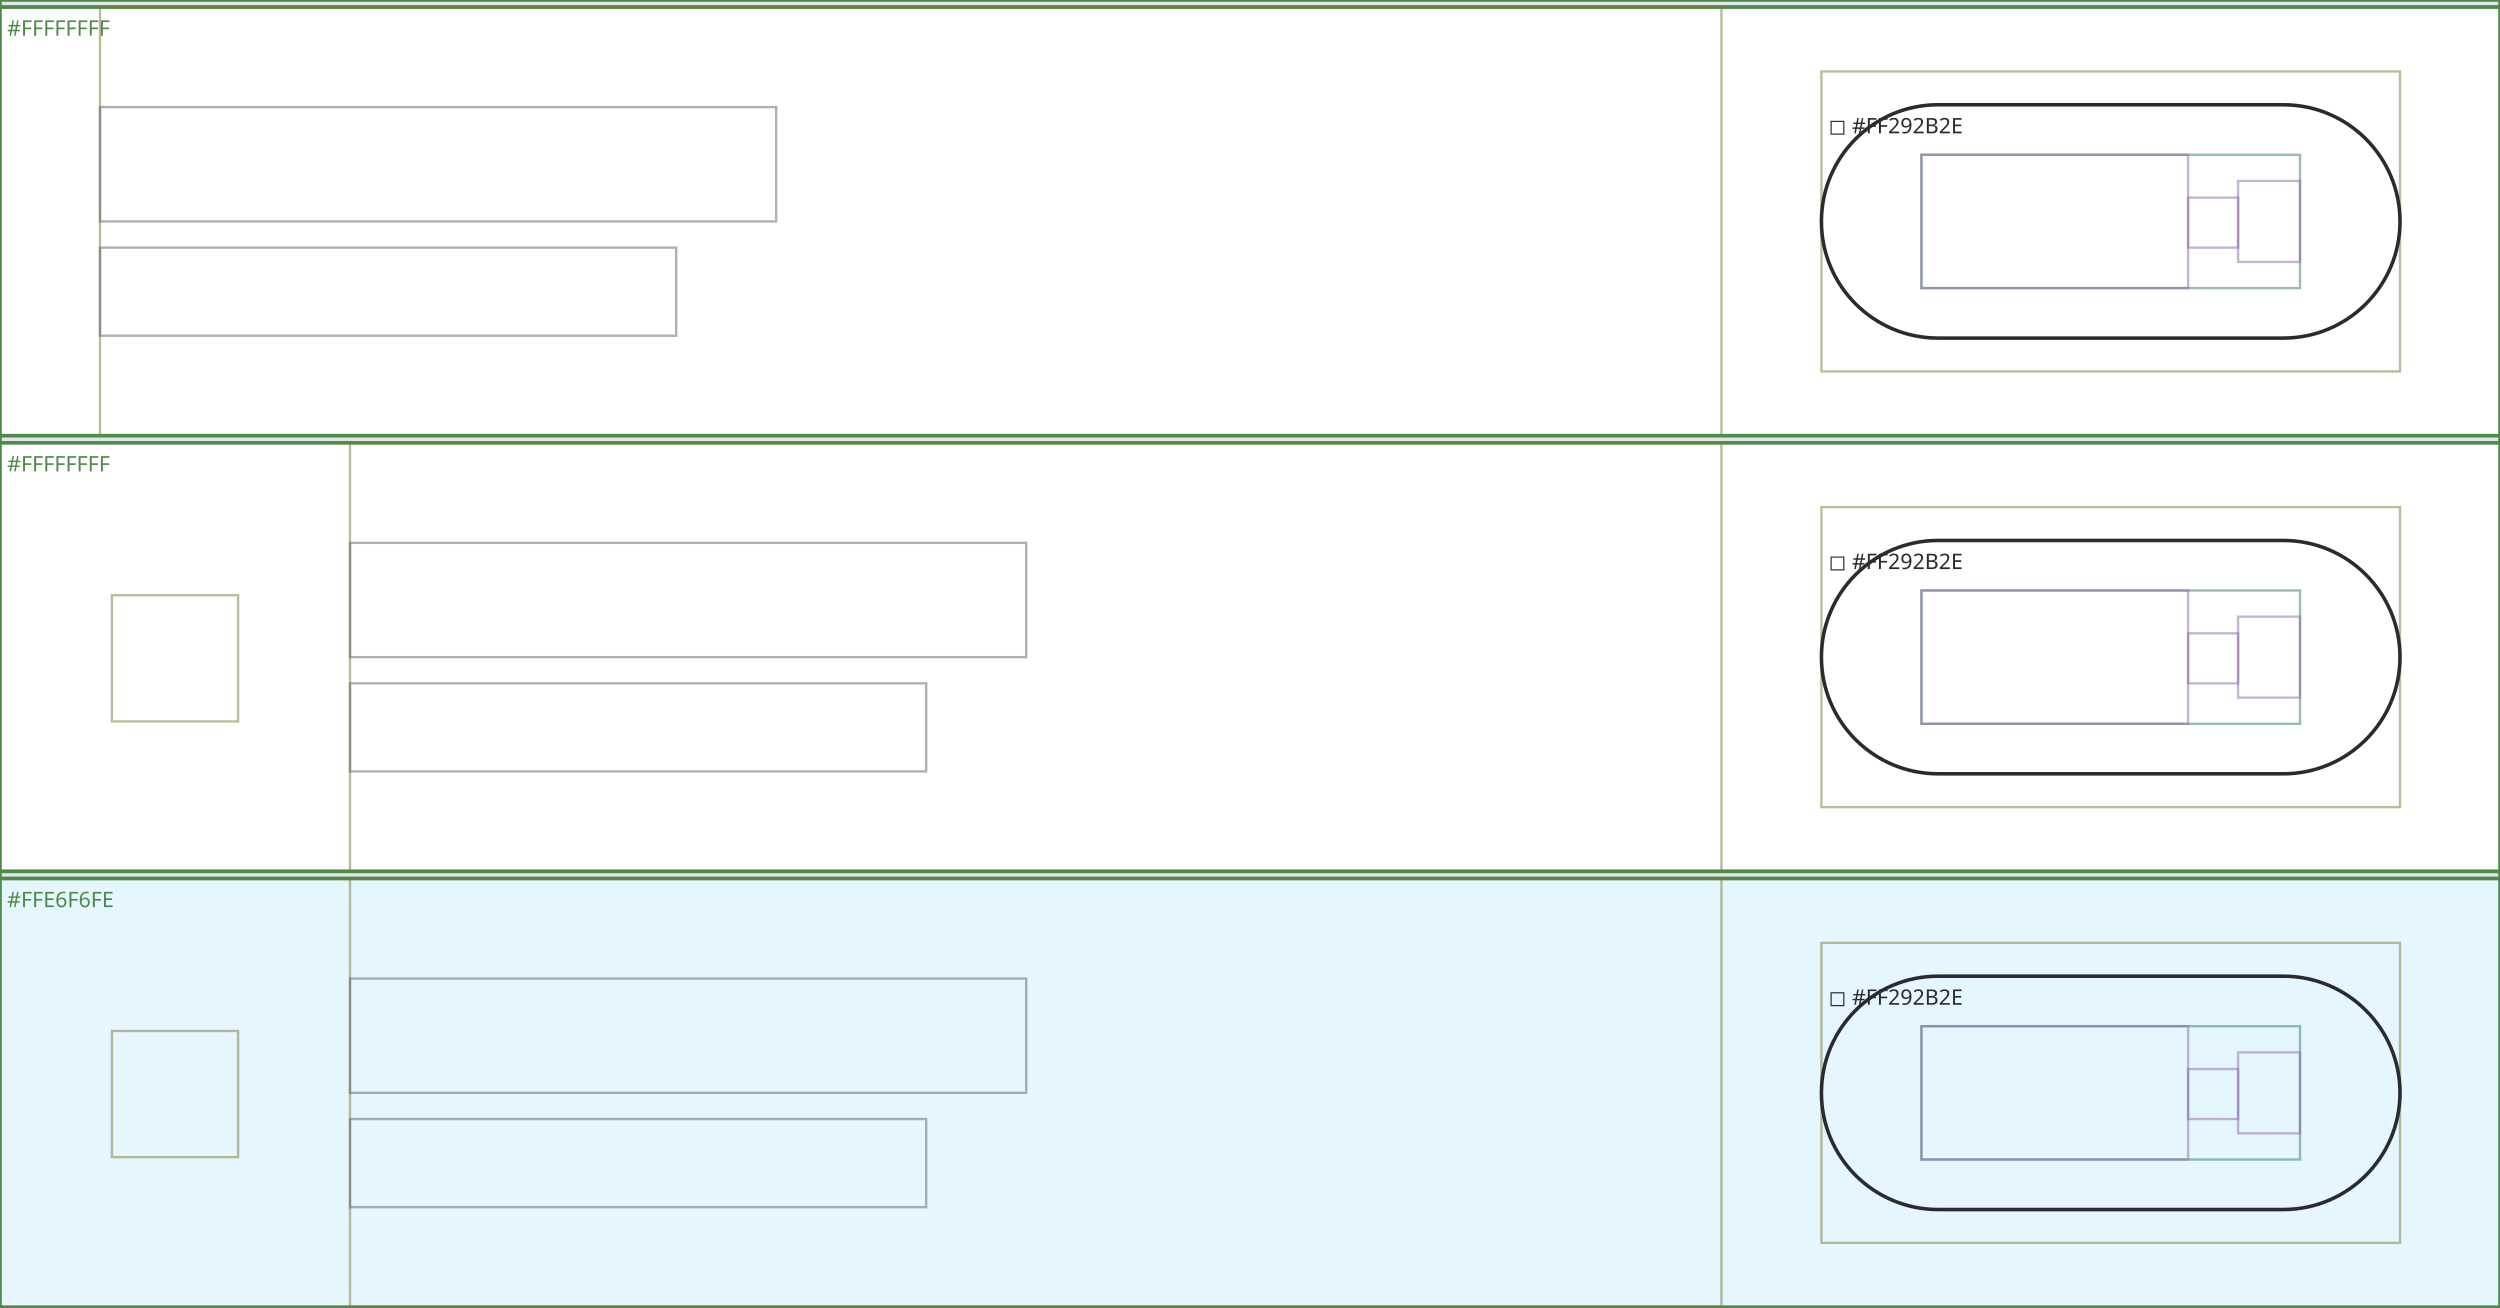
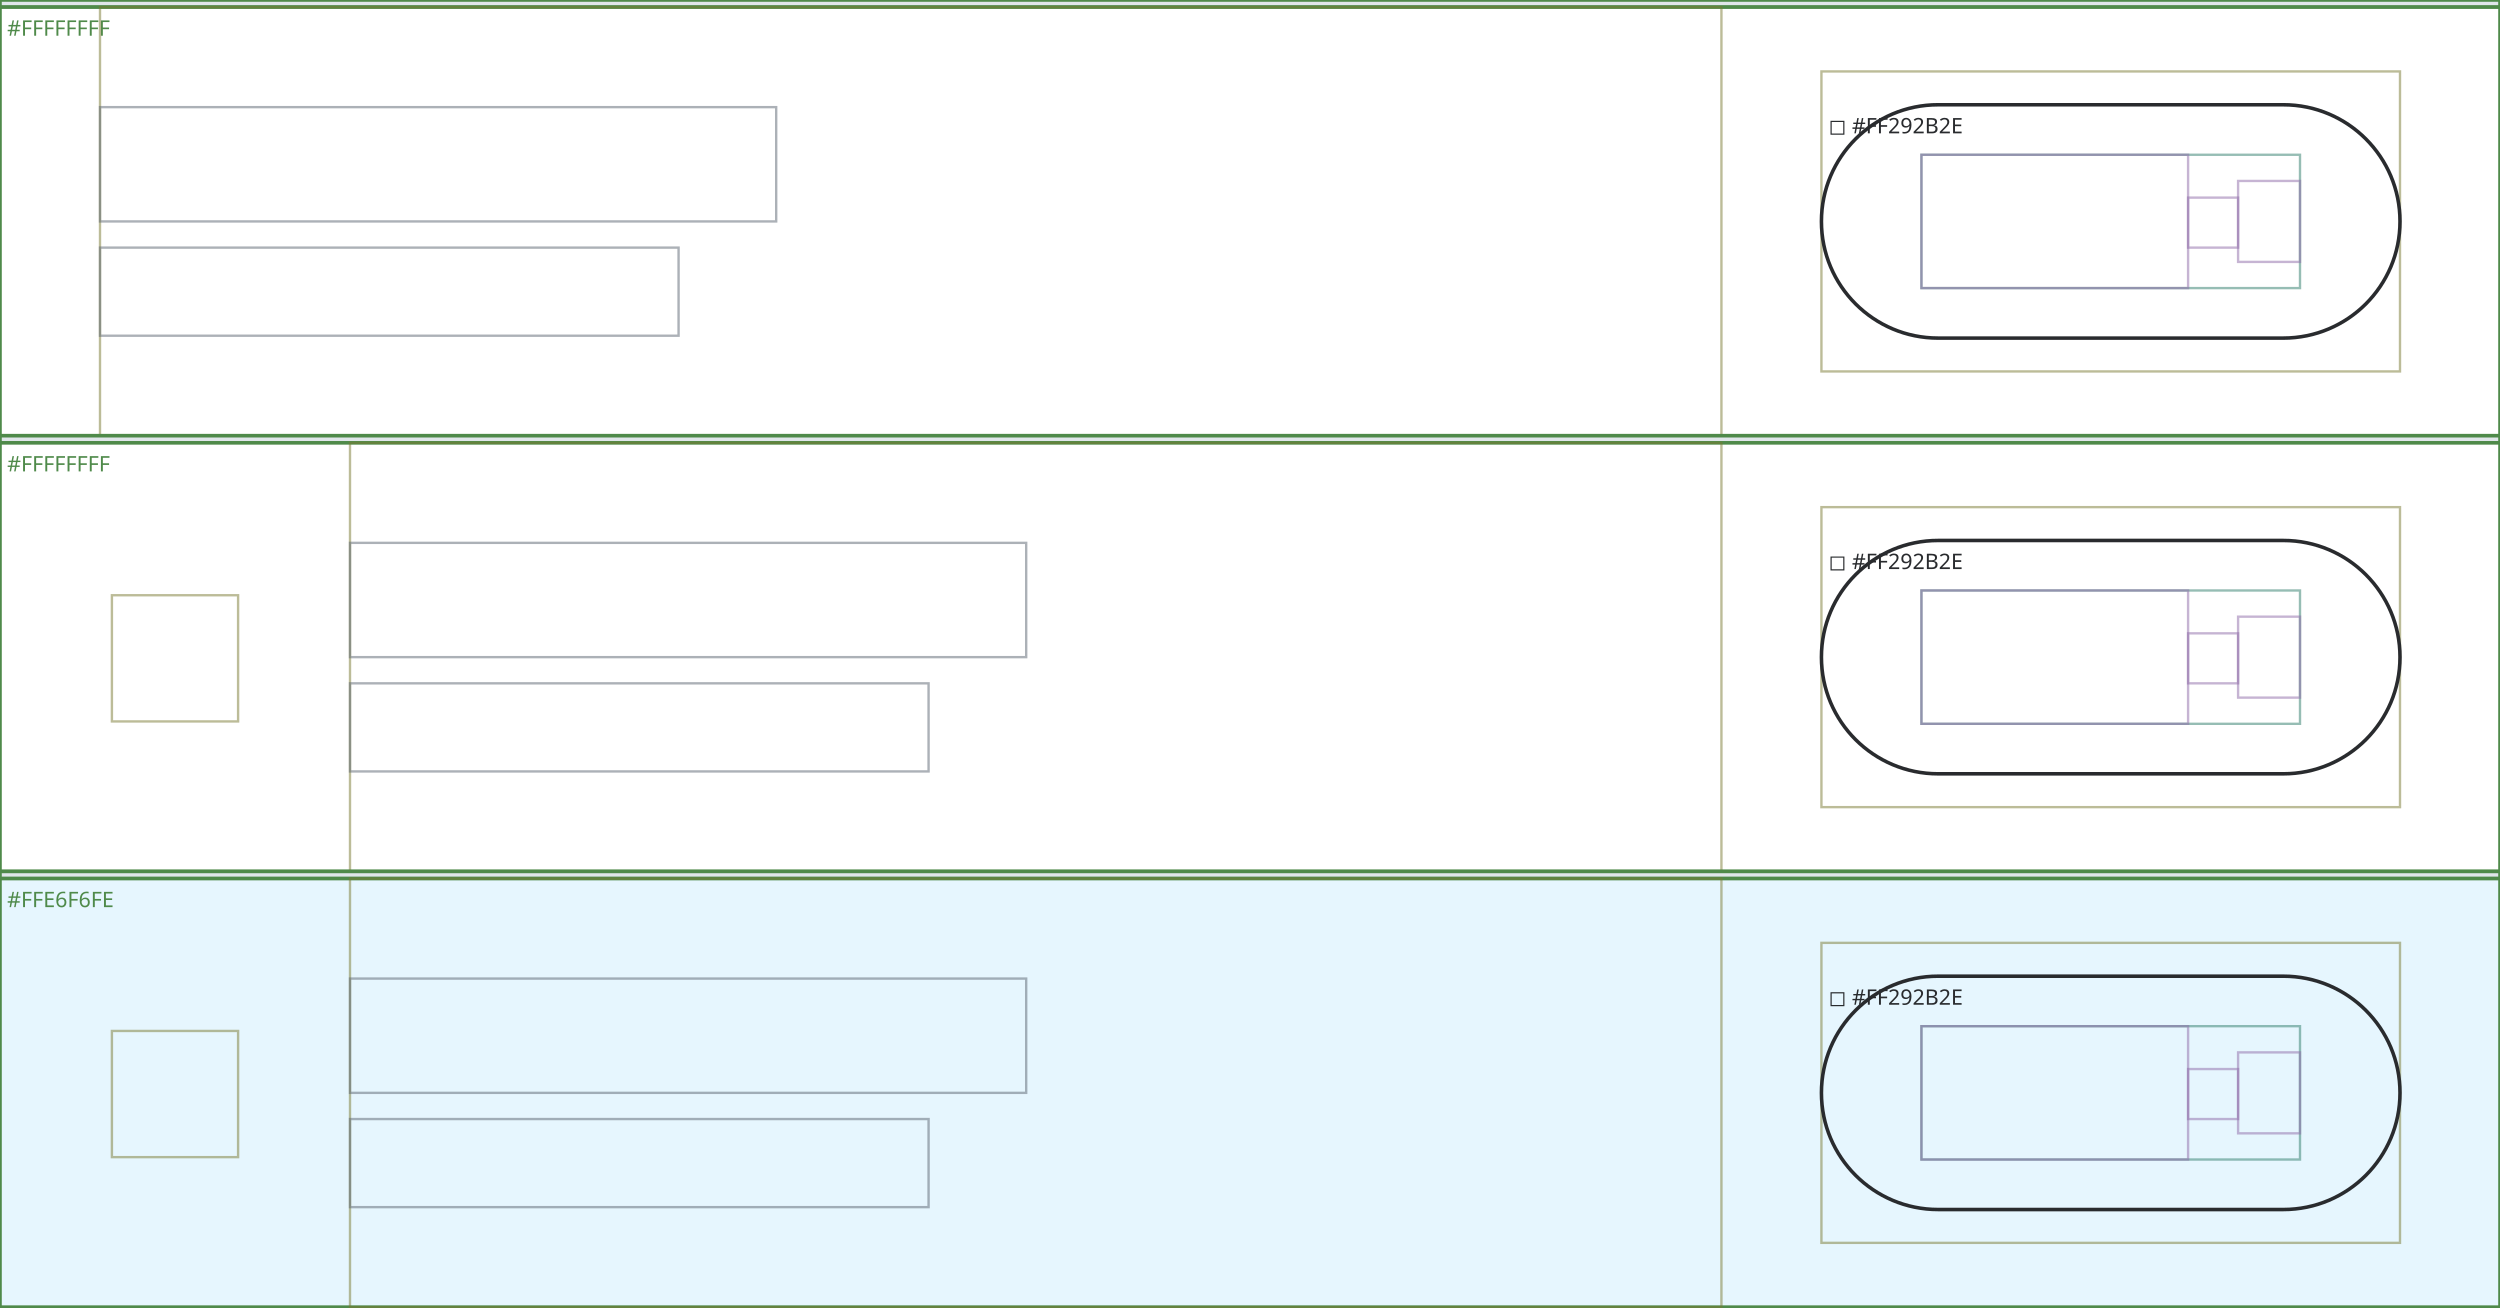
<svg xmlns="http://www.w3.org/2000/svg" viewBox="0 0 1050 549" width="1050" height="549" role="img" aria-label="Content/Bookmark row layout wireframe">
  <rect width="1050" height="549" fill="#ffffff" />
  <g>
    <rect x="0" y="0" width="1050" height="549" fill="none" fill-opacity="0" stroke="#5B6470" stroke-width="1" stroke-opacity="0.5" />
  </g>
  <g>
    <rect x="0" y="0" width="1050" height="549" fill="none" fill-opacity="0" stroke="#2E7D6B" stroke-width="1" stroke-opacity="0.5" />
  </g>
  <g>
    <rect x="0" y="0" width="1050" height="549" fill="#FFFFFF" fill-opacity="1" stroke="#8E6BA8" stroke-width="1.5" stroke-opacity="1" />
    <text x="3" y="12" font-family="system-ui, sans-serif" font-size="9" fill="#8E6BA8">#FFFFFFFF</text>
  </g>
  <g>
    <rect x="0" y="0" width="1050" height="549" fill="#FFFFFF" fill-opacity="1" stroke="#B0813B" stroke-width="1.5" stroke-opacity="1" />
    <text x="3" y="12" font-family="system-ui, sans-serif" font-size="9" fill="#B0813B">#FFFFFFFF</text>
  </g>
  <g>
    <rect x="0" y="0" width="1050" height="549" fill="none" fill-opacity="0" stroke="#3B72A8" stroke-width="1" stroke-opacity="0.5" />
  </g>
  <g>
    <rect x="0" y="0" width="1050" height="183" fill="none" fill-opacity="0" stroke="#A85B6B" stroke-width="1" stroke-opacity="0.5" />
  </g>
  <g>
    <rect x="0" y="0" width="1050" height="3" fill="#E0E6EA" fill-opacity="1" stroke="#4F8A4A" stroke-width="1.5" stroke-opacity="1" />
    <text x="3" y="12" font-family="system-ui, sans-serif" font-size="9" fill="#4F8A4A">#FFE0E6EA</text>
  </g>
  <g>
    <rect x="0" y="3" width="1050" height="180" fill="#FFFFFF" fill-opacity="1" stroke="#4F8A4A" stroke-width="1.5" stroke-opacity="1" />
    <text x="3" y="15" font-family="system-ui, sans-serif" font-size="9" fill="#4F8A4A">#FFFFFFFF</text>
  </g>
  <g>
    <rect x="42" y="3" width="681" height="180" fill="none" fill-opacity="0" stroke="#7A7A33" stroke-width="1" stroke-opacity="0.5" />
  </g>
  <g>
    <rect x="42" y="45" width="284" height="48" fill="none" fill-opacity="0" stroke="#5B6470" stroke-width="1" stroke-opacity="0.5" />
  </g>
  <g>
-     <rect x="42" y="104" width="242" height="37" fill="none" fill-opacity="0" stroke="#5B6470" stroke-width="1" stroke-opacity="0.5" />
+     <rect x="42" y="104" width="243" height="37" fill="none" fill-opacity="0" stroke="#5B6470" stroke-width="1" stroke-opacity="0.5" />
  </g>
  <g>
    <rect x="765" y="30" width="243" height="126" fill="none" fill-opacity="0" stroke="#7A7A33" stroke-width="1" stroke-opacity="0.5" />
  </g>
  <g>
    <path d="M814,44 H959 A49,49 0 0 1 1008,93 V93 A49,49 0 0 1 959,142 H814 A49,49 0 0 1 765,93 V93 A49,49 0 0 1 814,44 Z" fill="none" fill-opacity="0" stroke="#292B2E" stroke-width="1.5" stroke-opacity="1" />
    <text x="768" y="56" font-family="system-ui, sans-serif" font-size="9" fill="#292B2E">◻ #FF292B2E</text>
  </g>
  <g>
    <rect x="807" y="65" width="159" height="56" fill="none" fill-opacity="0" stroke="#2E7D6B" stroke-width="1" stroke-opacity="0.5" />
  </g>
  <g>
    <rect x="807" y="65" width="112" height="56" fill="none" fill-opacity="0" stroke="#8E6BA8" stroke-width="1" stroke-opacity="0.5" />
  </g>
  <g>
    <rect x="919" y="83" width="21" height="21" fill="none" fill-opacity="0" stroke="#8E6BA8" stroke-width="1" stroke-opacity="0.5" />
  </g>
  <g>
    <rect x="940" y="76" width="26" height="34" fill="none" fill-opacity="0" stroke="#8E6BA8" stroke-width="1" stroke-opacity="0.5" />
  </g>
  <g>
    <rect x="0" y="183" width="1050" height="183" fill="none" fill-opacity="0" stroke="#A85B6B" stroke-width="1" stroke-opacity="0.5" />
  </g>
  <g>
    <rect x="0" y="183" width="1050" height="3" fill="#E0E6EA" fill-opacity="1" stroke="#4F8A4A" stroke-width="1.5" stroke-opacity="1" />
    <text x="3" y="195" font-family="system-ui, sans-serif" font-size="9" fill="#4F8A4A">#FFE0E6EA</text>
  </g>
  <g>
    <rect x="0" y="186" width="1050" height="180" fill="#FFFFFF" fill-opacity="1" stroke="#4F8A4A" stroke-width="1.5" stroke-opacity="1" />
    <text x="3" y="198" font-family="system-ui, sans-serif" font-size="9" fill="#4F8A4A">#FFFFFFFF</text>
  </g>
  <g>
    <rect x="47" y="250" width="53" height="53" fill="none" fill-opacity="0" stroke="#7A7A33" stroke-width="1" stroke-opacity="0.5" />
  </g>
  <g>
    <rect x="147" y="186" width="576" height="180" fill="none" fill-opacity="0" stroke="#7A7A33" stroke-width="1" stroke-opacity="0.5" />
  </g>
  <g>
    <rect x="147" y="228" width="284" height="48" fill="none" fill-opacity="0" stroke="#5B6470" stroke-width="1" stroke-opacity="0.5" />
  </g>
  <g>
-     <rect x="147" y="287" width="242" height="37" fill="none" fill-opacity="0" stroke="#5B6470" stroke-width="1" stroke-opacity="0.5" />
+     <rect x="147" y="287" width="243" height="37" fill="none" fill-opacity="0" stroke="#5B6470" stroke-width="1" stroke-opacity="0.5" />
  </g>
  <g>
    <rect x="765" y="213" width="243" height="126" fill="none" fill-opacity="0" stroke="#7A7A33" stroke-width="1" stroke-opacity="0.5" />
  </g>
  <g>
    <path d="M814,227 H959 A49,49 0 0 1 1008,276 V276 A49,49 0 0 1 959,325 H814 A49,49 0 0 1 765,276 V276 A49,49 0 0 1 814,227 Z" fill="none" fill-opacity="0" stroke="#292B2E" stroke-width="1.5" stroke-opacity="1" />
    <text x="768" y="239" font-family="system-ui, sans-serif" font-size="9" fill="#292B2E">◻ #FF292B2E</text>
  </g>
  <g>
    <rect x="807" y="248" width="159" height="56" fill="none" fill-opacity="0" stroke="#2E7D6B" stroke-width="1" stroke-opacity="0.5" />
  </g>
  <g>
    <rect x="807" y="248" width="112" height="56" fill="none" fill-opacity="0" stroke="#8E6BA8" stroke-width="1" stroke-opacity="0.5" />
  </g>
  <g>
    <rect x="919" y="266" width="21" height="21" fill="none" fill-opacity="0" stroke="#8E6BA8" stroke-width="1" stroke-opacity="0.5" />
  </g>
  <g>
    <rect x="940" y="259" width="26" height="34" fill="none" fill-opacity="0" stroke="#8E6BA8" stroke-width="1" stroke-opacity="0.5" />
  </g>
  <g>
    <rect x="0" y="366" width="1050" height="183" fill="none" fill-opacity="0" stroke="#A85B6B" stroke-width="1" stroke-opacity="0.5" />
  </g>
  <g>
    <rect x="0" y="366" width="1050" height="3" fill="#E0E6EA" fill-opacity="1" stroke="#4F8A4A" stroke-width="1.5" stroke-opacity="1" />
    <text x="3" y="378" font-family="system-ui, sans-serif" font-size="9" fill="#4F8A4A">#FFE0E6EA</text>
  </g>
  <g>
    <rect x="0" y="369" width="1050" height="180" fill="#E6F6FE" fill-opacity="1" stroke="#4F8A4A" stroke-width="1.5" stroke-opacity="1" />
    <text x="3" y="381" font-family="system-ui, sans-serif" font-size="9" fill="#4F8A4A">#FFE6F6FE</text>
  </g>
  <g>
    <rect x="47" y="433" width="53" height="53" fill="none" fill-opacity="0" stroke="#7A7A33" stroke-width="1" stroke-opacity="0.5" />
  </g>
  <g>
    <rect x="147" y="369" width="576" height="180" fill="none" fill-opacity="0" stroke="#7A7A33" stroke-width="1" stroke-opacity="0.5" />
  </g>
  <g>
    <rect x="147" y="411" width="284" height="48" fill="none" fill-opacity="0" stroke="#5B6470" stroke-width="1" stroke-opacity="0.5" />
  </g>
  <g>
-     <rect x="147" y="470" width="242" height="37" fill="none" fill-opacity="0" stroke="#5B6470" stroke-width="1" stroke-opacity="0.5" />
+     <rect x="147" y="470" width="243" height="37" fill="none" fill-opacity="0" stroke="#5B6470" stroke-width="1" stroke-opacity="0.5" />
  </g>
  <g>
    <rect x="765" y="396" width="243" height="126" fill="none" fill-opacity="0" stroke="#7A7A33" stroke-width="1" stroke-opacity="0.5" />
  </g>
  <g>
    <path d="M814,410 H959 A49,49 0 0 1 1008,459 V459 A49,49 0 0 1 959,508 H814 A49,49 0 0 1 765,459 V459 A49,49 0 0 1 814,410 Z" fill="none" fill-opacity="0" stroke="#292B2E" stroke-width="1.5" stroke-opacity="1" />
    <text x="768" y="422" font-family="system-ui, sans-serif" font-size="9" fill="#292B2E">◻ #FF292B2E</text>
  </g>
  <g>
    <rect x="807" y="431" width="159" height="56" fill="none" fill-opacity="0" stroke="#2E7D6B" stroke-width="1" stroke-opacity="0.5" />
  </g>
  <g>
    <rect x="807" y="431" width="112" height="56" fill="none" fill-opacity="0" stroke="#8E6BA8" stroke-width="1" stroke-opacity="0.5" />
  </g>
  <g>
    <rect x="919" y="449" width="21" height="21" fill="none" fill-opacity="0" stroke="#8E6BA8" stroke-width="1" stroke-opacity="0.5" />
  </g>
  <g>
    <rect x="940" y="442" width="26" height="34" fill="none" fill-opacity="0" stroke="#8E6BA8" stroke-width="1" stroke-opacity="0.5" />
  </g>
</svg>
